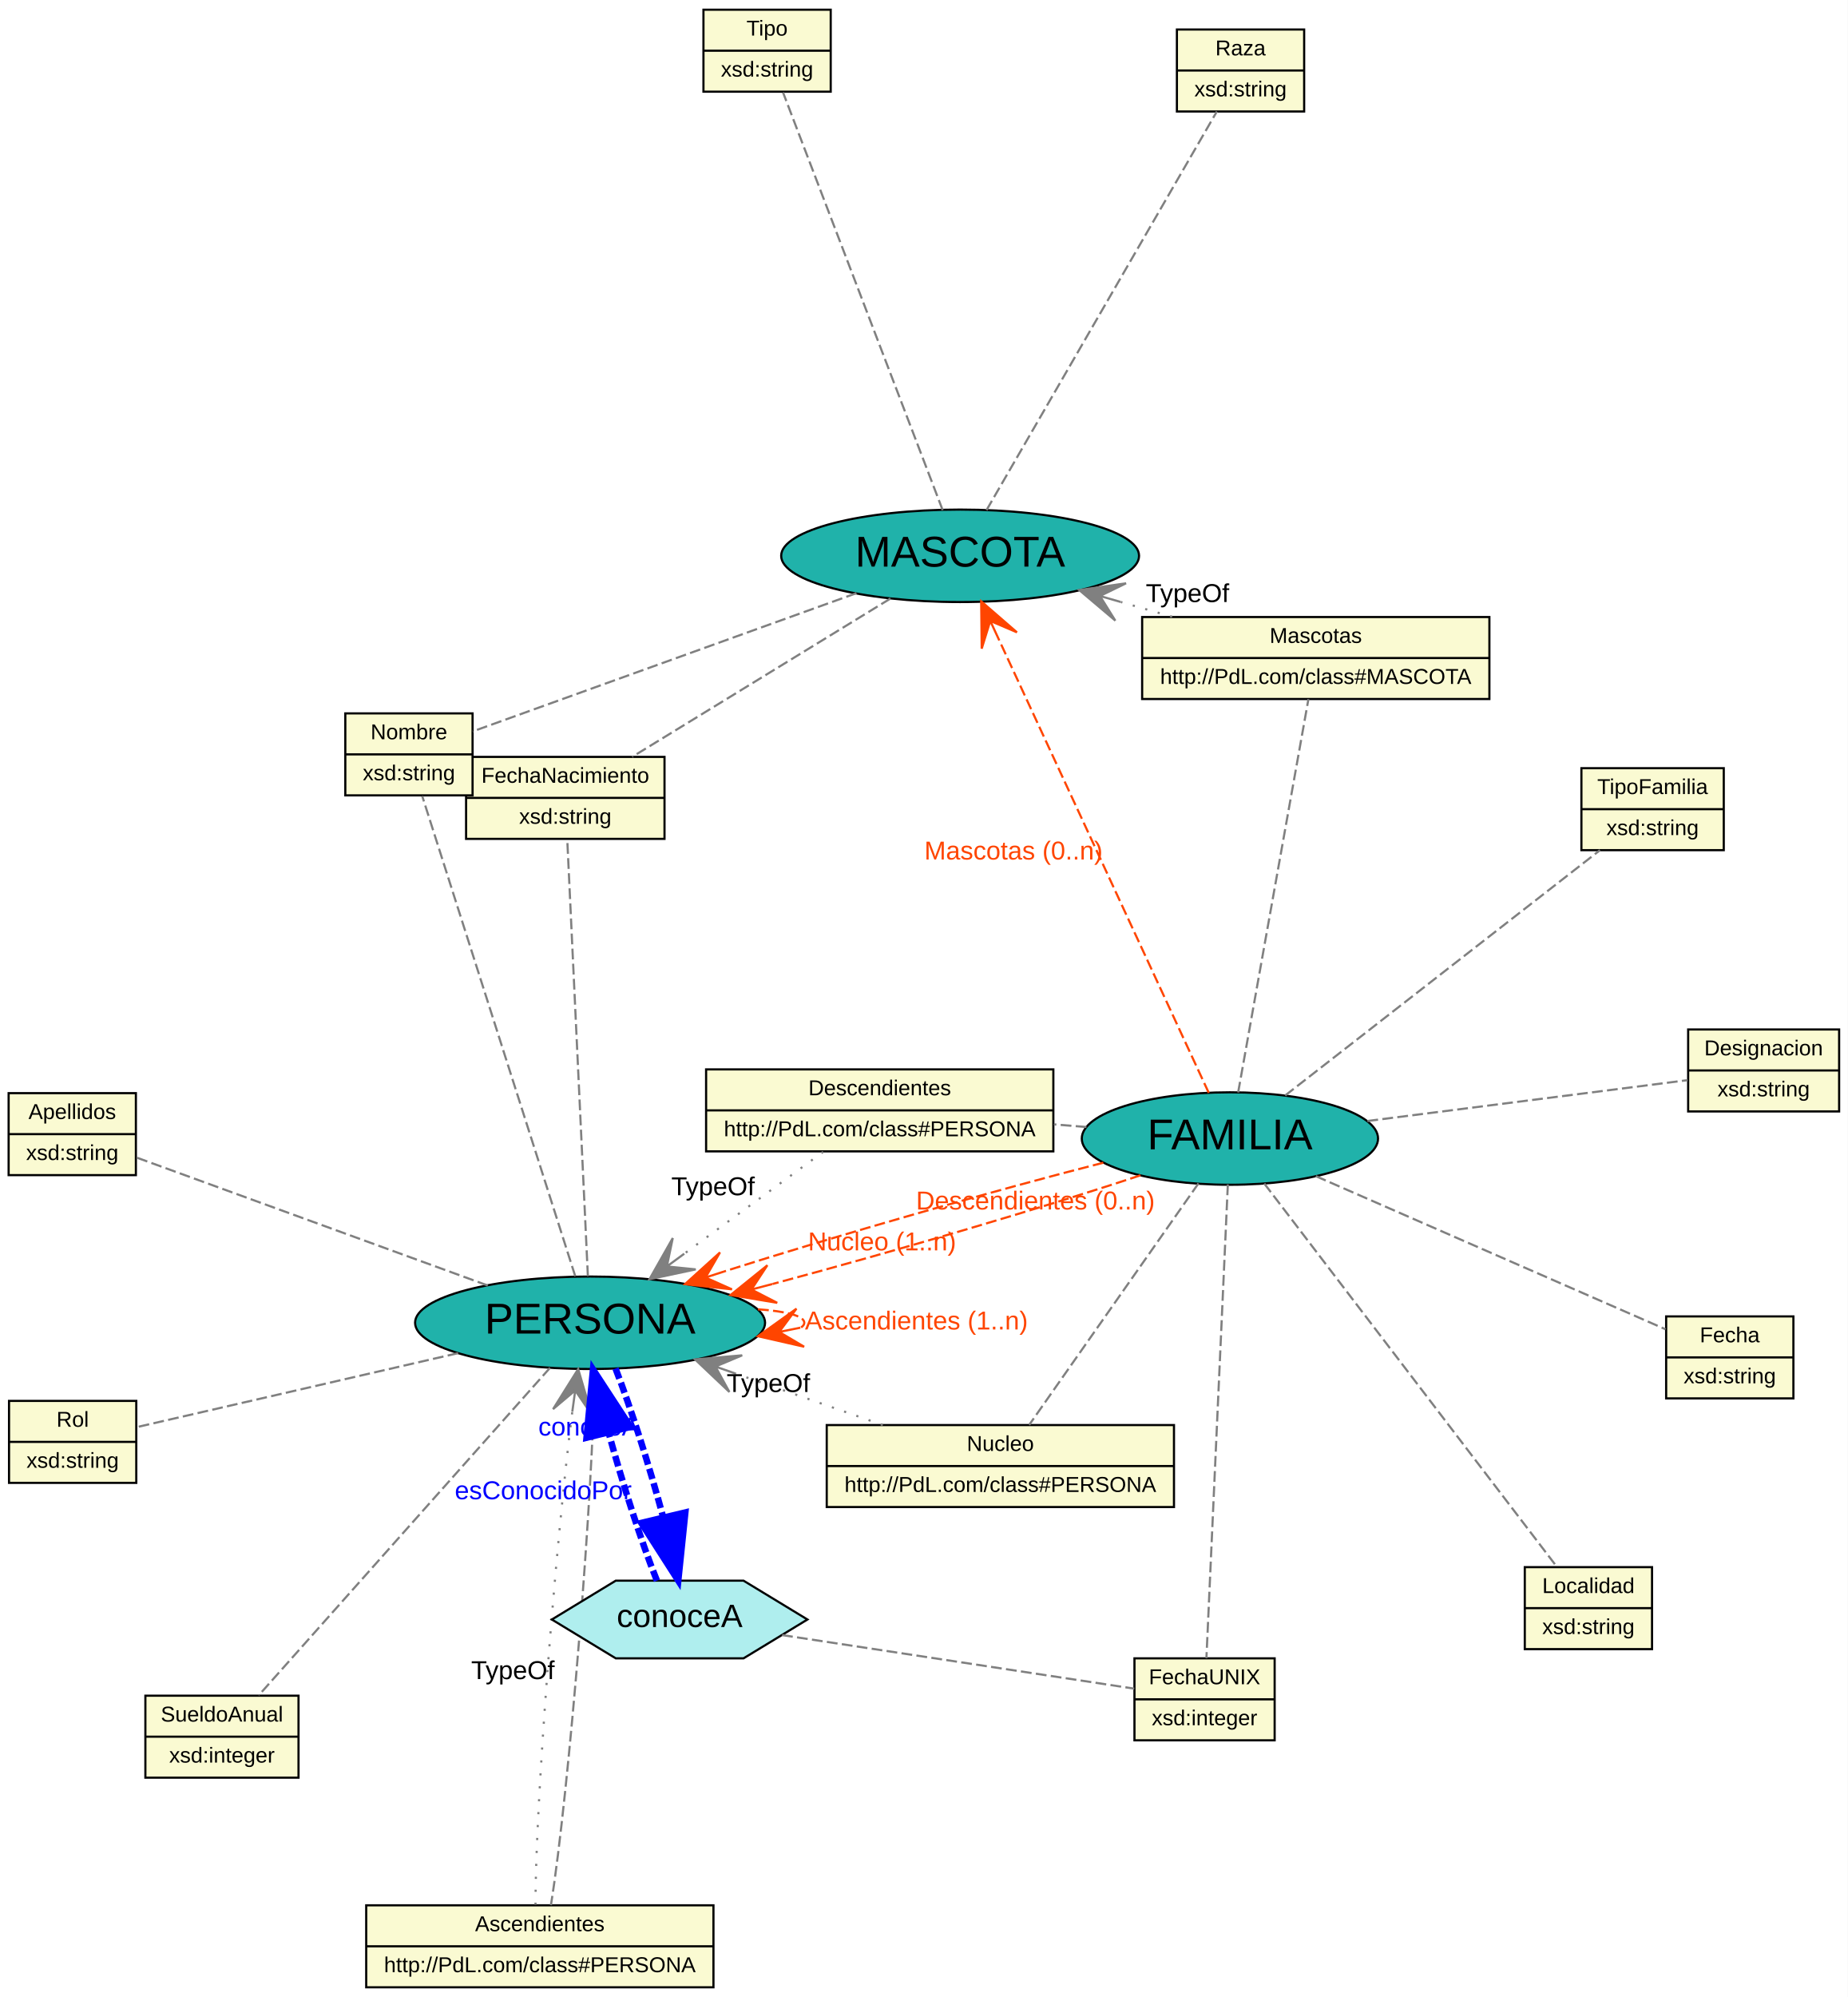
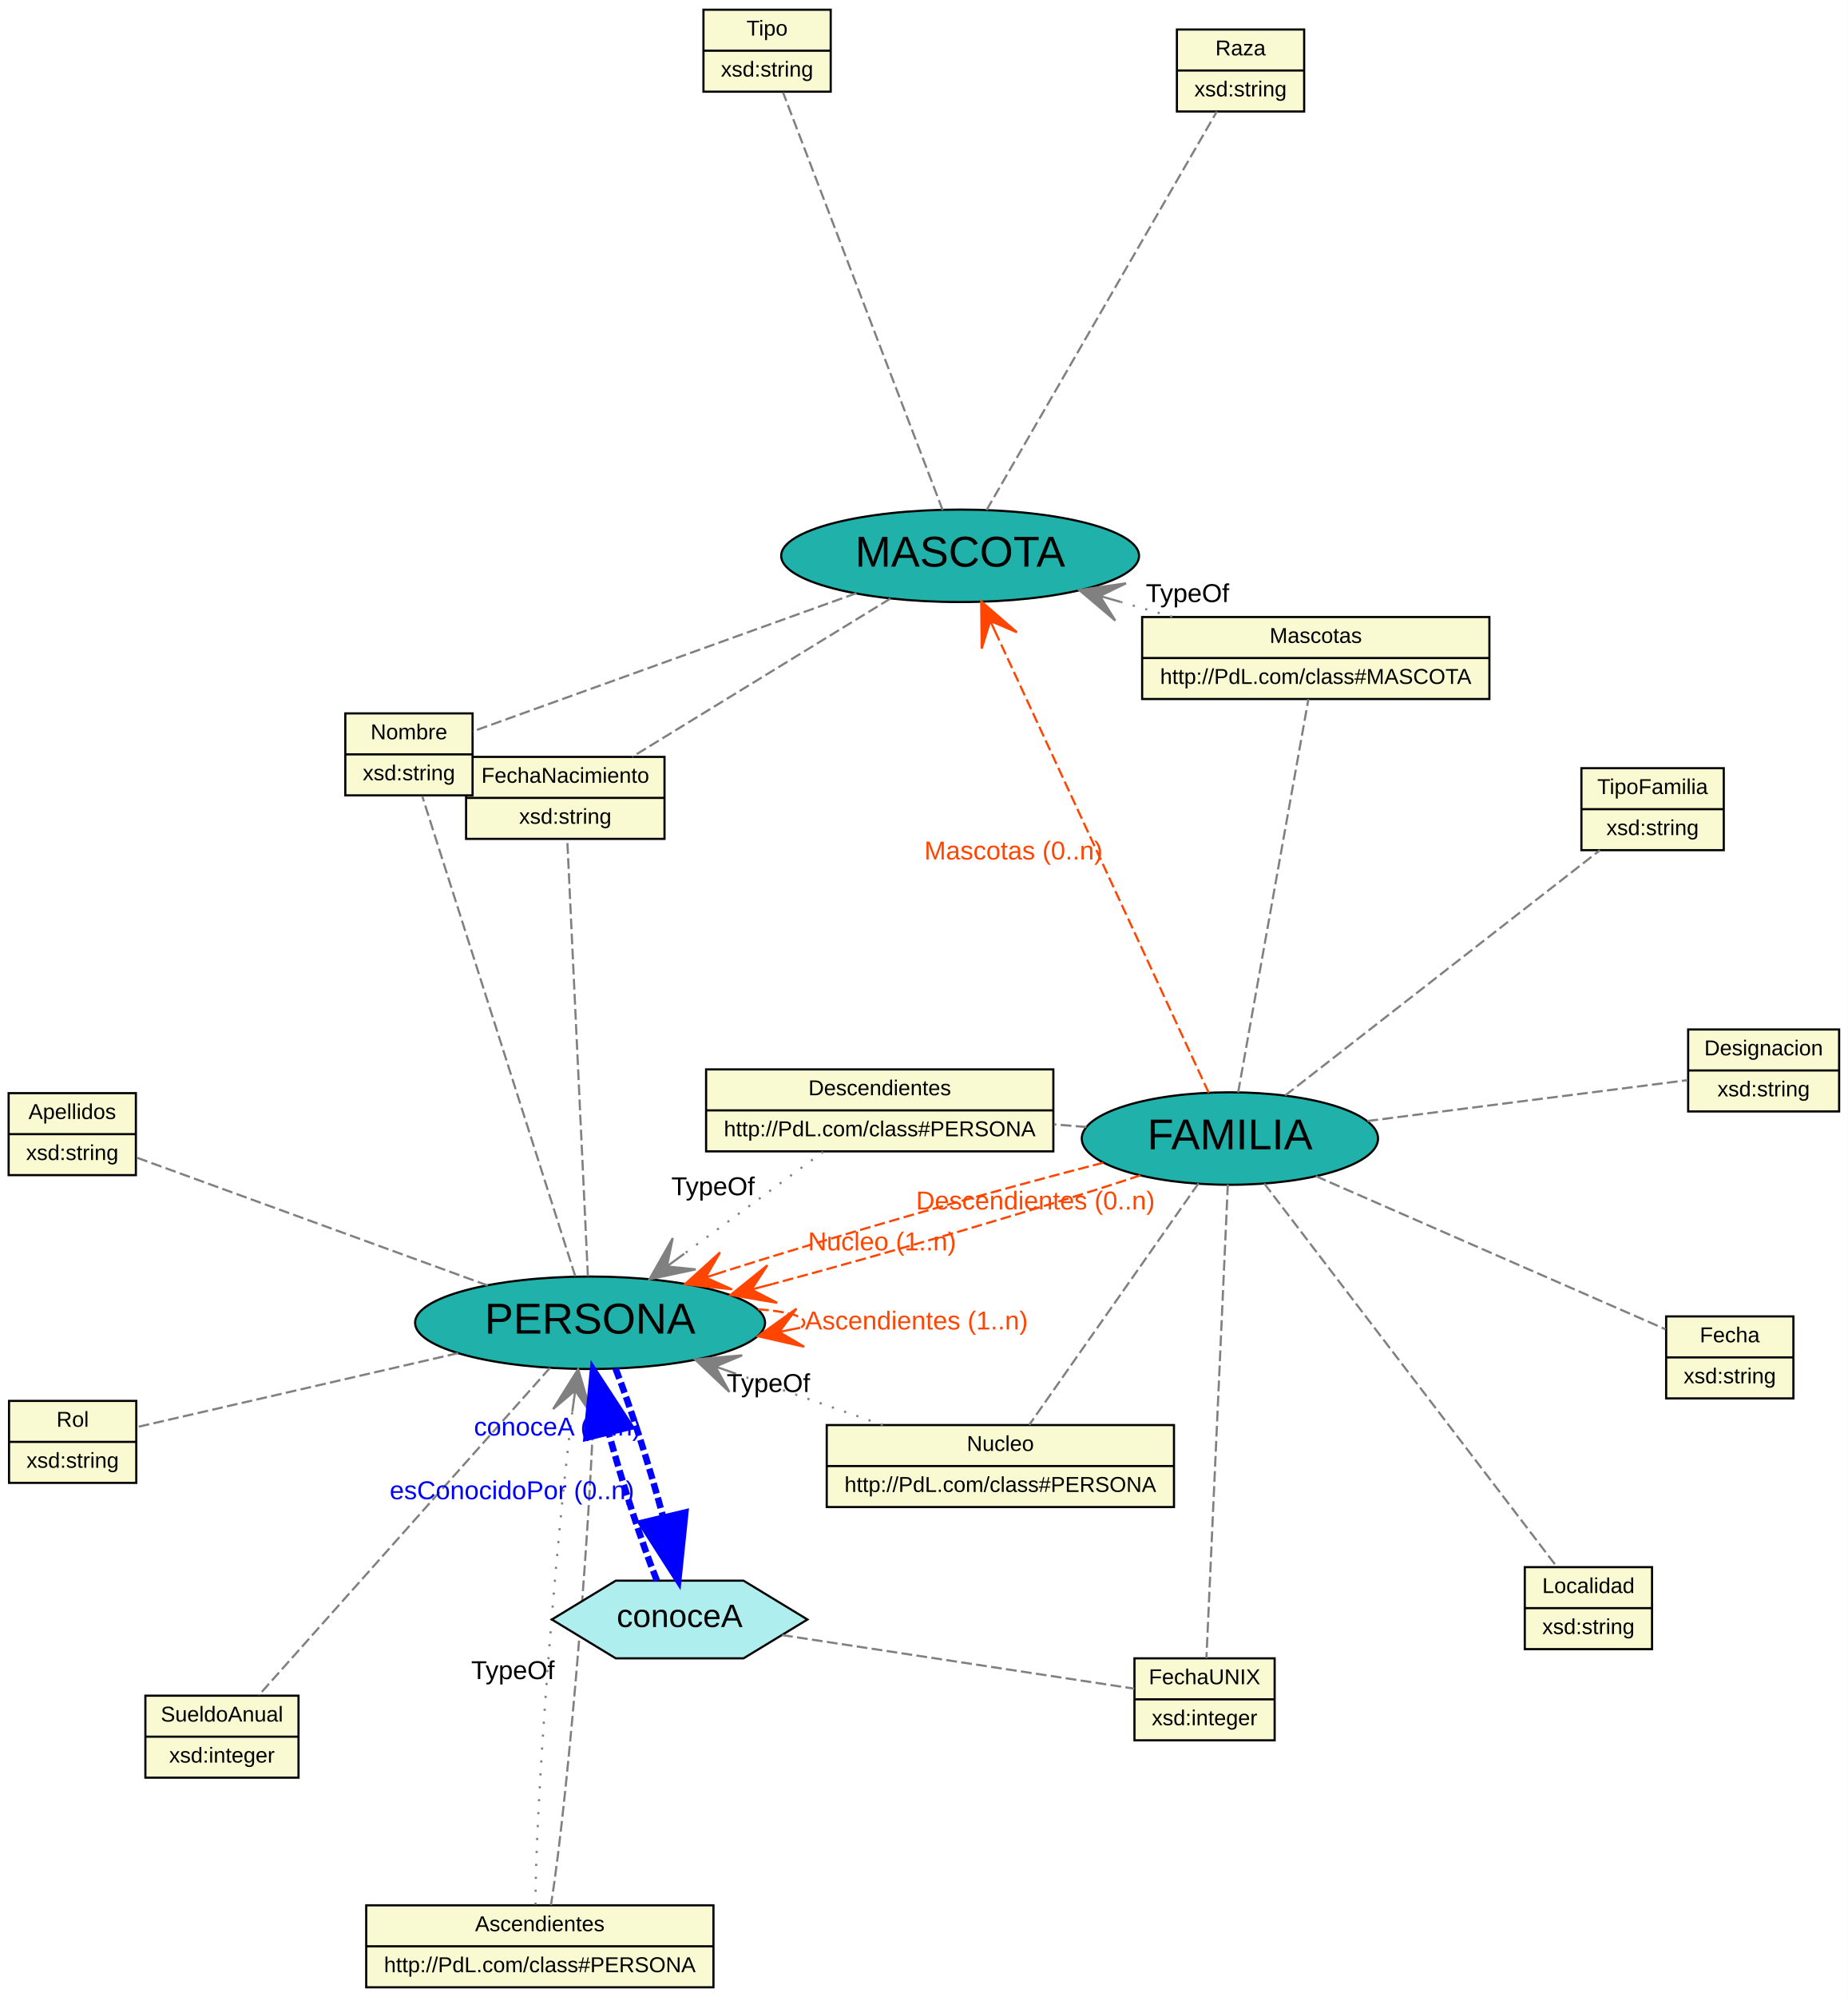
<svg xmlns="http://www.w3.org/2000/svg" width="857pt" height="926pt" viewBox="0.00 0.00 856.71 925.69">
  <g id="graph0" class="graph" transform="scale(1 1) rotate(0) translate(428.48 517.961)">
    <polygon fill="white" stroke="none" points="-428.48,407.73 -428.48,-517.961 428.225,-517.961 428.225,407.73 -428.48,407.73" />
    <g id="node1" class="node">
      <polygon fill="lightgoldenrodyellow" stroke="black" points="-424.48,26.758 -424.48,-11.242 -365.48,-11.242 -365.48,26.758 -424.48,26.758" />
      <text text-anchor="middle" x="-394.98" y="0.757" font-family="Arial" font-size="10.00">Apellidos</text>
      <polyline fill="none" stroke="black" points="-424.48,7.757 -365.48,7.757 " />
      <text text-anchor="middle" x="-394.98" y="19.758" font-family="Arial" font-size="10.00">xsd:string</text>
    </g>
    <g id="node2" class="node">
      <polygon fill="lightgoldenrodyellow" stroke="black" points="101.072,-193.94 101.072,-231.94 262.072,-231.94 262.072,-193.94 101.072,-193.94" />
      <text text-anchor="middle" x="181.572" y="-219.94" font-family="Arial" font-size="10.00">Mascotas</text>
      <polyline fill="none" stroke="black" points="101.072,-212.94 262.072,-212.94 " />
      <text text-anchor="middle" x="181.572" y="-200.94" font-family="Arial" font-size="10.00">http://PdL.com/class#MASCOTA</text>
    </g>
    <g id="node18" class="node">
      <ellipse fill="lightseagreen" stroke="black" cx="16.675" cy="-260.318" rx="82.964" ry="21.429" />
      <text text-anchor="middle" x="16.675" y="-255.318" font-family="Arial" font-size="20.00">MASCOTA</text>
    </g>
    <g id="edge20" class="edge">
      <path fill="none" stroke="grey" stroke-dasharray="1,5" d="M114.978,-232.074C107.156,-234.321 99.137,-236.625 91.217,-238.901" />
      <polygon fill="grey" stroke="grey" points="71.899,-244.451 88.636,-230.278 81.51,-241.69 91.121,-238.928 91.121,-238.928 91.121,-238.928 81.51,-241.69 93.607,-247.578 71.899,-244.451 71.899,-244.451" />
      <text text-anchor="middle" x="122.097" y="-238.887" font-family="Arial" font-size="12.00">TypeOf</text>
    </g>
    <g id="node3" class="node">
      <polygon fill="lightgoldenrodyellow" stroke="black" points="344.022,130.25 344.022,92.25 403.022,92.25 403.022,130.25 344.022,130.25" />
      <text text-anchor="middle" x="373.522" y="104.25" font-family="Arial" font-size="10.00">Fecha</text>
      <polyline fill="none" stroke="black" points="344.022,111.25 403.022,111.25 " />
      <text text-anchor="middle" x="373.522" y="123.25" font-family="Arial" font-size="10.00">xsd:string</text>
    </g>
    <g id="node4" class="node">
      <polygon fill="lightgoldenrodyellow" stroke="black" points="-212.384,-129.11 -212.384,-167.11 -120.384,-167.11 -120.384,-129.11 -212.384,-129.11" />
      <text text-anchor="middle" x="-166.384" y="-155.11" font-family="Arial" font-size="10.00">FechaNacimiento</text>
      <polyline fill="none" stroke="black" points="-212.384,-148.11 -120.384,-148.11 " />
      <text text-anchor="middle" x="-166.384" y="-136.11" font-family="Arial" font-size="10.00">xsd:string</text>
    </g>
    <g id="node5" class="node">
      <polygon fill="lightgoldenrodyellow" stroke="black" points="-102.327,-475.461 -102.327,-513.461 -43.327,-513.461 -43.327,-475.461 -102.327,-475.461" />
      <text text-anchor="middle" x="-72.827" y="-501.461" font-family="Arial" font-size="10.00">Tipo</text>
      <polyline fill="none" stroke="black" points="-102.327,-494.461 -43.327,-494.461 " />
      <text text-anchor="middle" x="-72.827" y="-482.461" font-family="Arial" font-size="10.00">xsd:string</text>
    </g>
    <g id="node6" class="node">
      <polygon fill="lightgoldenrodyellow" stroke="black" points="-101.101,15.743 -101.101,-22.257 59.899,-22.257 59.899,15.743 -101.101,15.743" />
      <text text-anchor="middle" x="-20.601" y="-10.257" font-family="Arial" font-size="10.00">Descendientes</text>
      <polyline fill="none" stroke="black" points="-101.101,-3.257 59.899,-3.257 " />
      <text text-anchor="middle" x="-20.601" y="8.743" font-family="Arial" font-size="10.00">http://PdL.com/class#PERSONA</text>
    </g>
    <g id="node17" class="node">
      <ellipse fill="lightseagreen" stroke="black" cx="-154.894" cy="95.194" rx="81.135" ry="21.429" />
      <text text-anchor="middle" x="-154.894" y="100.194" font-family="Arial" font-size="20.00">PERSONA</text>
    </g>
    <g id="edge21" class="edge">
      <path fill="none" stroke="grey" stroke-dasharray="1,5" d="M-46.813,15.959C-65.032,29.316 -89.754,47.439 -110.955,62.982" />
      <polygon fill="grey" stroke="grey" points="-127.363,75.011 -105.912,70.445 -119.298,69.099 -111.233,63.186 -111.233,63.186 -111.233,63.186 -119.298,69.099 -116.555,55.928 -127.363,75.011 -127.363,75.011" />
      <text text-anchor="middle" x="-97.884" y="36.071" font-family="Arial" font-size="12.00">TypeOf</text>
    </g>
    <g id="node7" class="node">
      <polygon fill="lightgoldenrodyellow" stroke="black" points="117.187,-466.282 117.187,-504.282 176.187,-504.282 176.187,-466.282 117.187,-466.282" />
      <text text-anchor="middle" x="146.687" y="-492.282" font-family="Arial" font-size="10.00">Raza</text>
      <polyline fill="none" stroke="black" points="117.187,-485.282 176.187,-485.282 " />
      <text text-anchor="middle" x="146.687" y="-473.282" font-family="Arial" font-size="10.00">xsd:string</text>
    </g>
    <g id="node8" class="node">
      <polygon fill="lightgoldenrodyellow" stroke="black" points="278.479,246.476 278.479,208.476 337.479,208.476 337.479,246.476 278.479,246.476" />
      <text text-anchor="middle" x="307.979" y="220.476" font-family="Arial" font-size="10.00">Localidad</text>
      <polyline fill="none" stroke="black" points="278.479,227.476 337.479,227.476 " />
      <text text-anchor="middle" x="307.979" y="239.476" font-family="Arial" font-size="10.00">xsd:string</text>
    </g>
    <g id="node9" class="node">
      <polygon fill="lightgoldenrodyellow" stroke="black" points="-424.296,169.41 -424.296,131.41 -365.296,131.41 -365.296,169.41 -424.296,169.41" />
      <text text-anchor="middle" x="-394.796" y="143.41" font-family="Arial" font-size="10.00">Rol</text>
      <polyline fill="none" stroke="black" points="-424.296,150.41 -365.296,150.41 " />
      <text text-anchor="middle" x="-394.796" y="162.41" font-family="Arial" font-size="10.00">xsd:string</text>
    </g>
    <g id="node10" class="node">
      <polygon fill="lightgoldenrodyellow" stroke="black" points="-361.075,306.06 -361.075,268.06 -290.075,268.06 -290.075,306.06 -361.075,306.06" />
      <text text-anchor="middle" x="-325.575" y="280.06" font-family="Arial" font-size="10.00">SueldoAnual</text>
      <polyline fill="none" stroke="black" points="-361.075,287.06 -290.075,287.06 " />
      <text text-anchor="middle" x="-325.575" y="299.06" font-family="Arial" font-size="10.00">xsd:integer</text>
    </g>
    <g id="node11" class="node">
      <polygon fill="lightgoldenrodyellow" stroke="black" points="97.505,288.747 97.505,250.747 162.505,250.747 162.505,288.747 97.505,288.747" />
      <text text-anchor="middle" x="130.005" y="262.747" font-family="Arial" font-size="10.00">FechaUNIX</text>
      <polyline fill="none" stroke="black" points="97.505,269.747 162.505,269.747 " />
      <text text-anchor="middle" x="130.005" y="281.747" font-family="Arial" font-size="10.00">xsd:integer</text>
    </g>
    <g id="node12" class="node">
      <polygon fill="lightgoldenrodyellow" stroke="black" points="-45.17,180.613 -45.17,142.613 115.83,142.613 115.83,180.613 -45.17,180.613" />
      <text text-anchor="middle" x="35.33" y="154.613" font-family="Arial" font-size="10.00">Nucleo</text>
      <polyline fill="none" stroke="black" points="-45.17,161.613 115.83,161.613 " />
      <text text-anchor="middle" x="35.33" y="173.613" font-family="Arial" font-size="10.00">http://PdL.com/class#PERSONA</text>
    </g>
    <g id="edge22" class="edge">
      <path fill="none" stroke="grey" stroke-dasharray="1,5" d="M-19.181,142.58C-40.409,135.168 -64.959,126.596 -87.294,118.797" />
      <polygon fill="grey" stroke="grey" points="-106.213,112.192 -90.298,127.281 -96.772,115.488 -87.331,118.785 -87.331,118.785 -87.331,118.785 -96.772,115.488 -84.364,110.288 -106.213,112.192 -106.213,112.192" />
      <text text-anchor="middle" x="-72.237" y="127.289" font-family="Arial" font-size="12.00">TypeOf</text>
    </g>
    <g id="node13" class="node">
      <polygon fill="lightgoldenrodyellow" stroke="black" points="-268.377,-149.276 -268.377,-187.276 -209.377,-187.276 -209.377,-149.276 -268.377,-149.276" />
      <text text-anchor="middle" x="-238.877" y="-175.276" font-family="Arial" font-size="10.00">Nombre</text>
      <polyline fill="none" stroke="black" points="-268.377,-168.276 -209.377,-168.276 " />
      <text text-anchor="middle" x="-238.877" y="-156.276" font-family="Arial" font-size="10.00">xsd:string</text>
    </g>
    <g id="node14" class="node">
      <polygon fill="lightgoldenrodyellow" stroke="black" points="-258.688,403.23 -258.688,365.23 -97.689,365.23 -97.689,403.23 -258.688,403.23" />
      <text text-anchor="middle" x="-178.188" y="377.23" font-family="Arial" font-size="10.00">Ascendientes</text>
      <polyline fill="none" stroke="black" points="-258.688,384.23 -97.689,384.23 " />
      <text text-anchor="middle" x="-178.188" y="396.23" font-family="Arial" font-size="10.00">http://PdL.com/class#PERSONA</text>
    </g>
    <g id="edge23" class="edge">
      <path fill="none" stroke="grey" stroke-dasharray="1,5" d="M-180.208,364.979C-180.223,318.617 -171.111,199.931 -163.158,136.548" />
      <polygon fill="grey" stroke="grey" points="-160.41,116.645 -172.061,135.226 -161.778,126.551 -163.146,136.457 -163.146,136.457 -163.146,136.457 -161.778,126.551 -154.23,137.688 -160.41,116.645 -160.41,116.645" />
      <text text-anchor="middle" x="-190.683" y="260.364" font-family="Arial" font-size="12.00">TypeOf</text>
    </g>
    <g id="node15" class="node">
      <polygon fill="lightgoldenrodyellow" stroke="black" points="354.225,-2.759 354.225,-40.759 424.225,-40.759 424.225,-2.759 354.225,-2.759" />
      <text text-anchor="middle" x="389.225" y="-28.759" font-family="Arial" font-size="10.00">Designacion</text>
      <polyline fill="none" stroke="black" points="354.225,-21.759 424.225,-21.759 " />
      <text text-anchor="middle" x="389.225" y="-9.759" font-family="Arial" font-size="10.00">xsd:string</text>
    </g>
    <g id="node16" class="node">
      <polygon fill="lightgoldenrodyellow" stroke="black" points="304.734,-123.876 304.734,-161.876 370.734,-161.876 370.734,-123.876 304.734,-123.876" />
      <text text-anchor="middle" x="337.734" y="-149.876" font-family="Arial" font-size="10.00">TipoFamilia</text>
      <polyline fill="none" stroke="black" points="304.734,-142.876 370.734,-142.876 " />
      <text text-anchor="middle" x="337.734" y="-130.876" font-family="Arial" font-size="10.00">xsd:string</text>
    </g>
    <g id="edge2" class="edge">
      <path fill="none" stroke="grey" stroke-dasharray="5,2" d="M-202.327,77.919C-250.84,60.251 -324.697,33.354 -365.43,18.519" />
    </g>
    <g id="edge4" class="edge">
      <path fill="none" stroke="grey" stroke-dasharray="5,2" d="M-155.913,73.602C-158.132,26.617 -163.368,-84.262 -165.479,-128.948" />
    </g>
    <g id="edge3" class="edge">
      <path fill="none" stroke="grey" stroke-dasharray="5,2" d="M-216.052,109.27C-263.807,120.261 -328.079,135.054 -365.116,143.579" />
    </g>
    <g id="edge5" class="edge">
      <path fill="none" stroke="grey" stroke-dasharray="5,2" d="M-173.485,116.092C-206.835,153.582 -276.344,231.718 -308.535,267.905" />
    </g>
    <g id="edge1" class="edge">
      <path fill="none" stroke="grey" stroke-dasharray="5,2" d="M-161.766,73.633C-177.789,23.367 -217.42,-100.96 -232.716,-148.948" />
    </g>
    <g id="edge6" class="edge">
      <path fill="none" stroke="grey" stroke-dasharray="5,2" d="M-152.88,116.748C-153.19,171.178 -164.71,313.5 -173.047,365.152" />
    </g>
    <g id="edge24" class="edge">
      <path fill="none" stroke="orangered" stroke-dasharray="5,2" d="M-77.029,88.949C-64.315,89.843 -55.576,91.924 -55.576,95.194 -55.576,96.011 -56.123,96.754 -57.14,97.423" />
      <polygon fill="orangered" stroke="orangered" points="-77.029,101.439 -55.644,106.303 -67.227,99.46 -57.425,97.481 -57.425,97.481 -57.425,97.481 -67.227,99.46 -59.206,88.659 -77.029,101.439 -77.029,101.439" />
      <text text-anchor="middle" x="-3.576" y="98.294" font-family="Arial" font-size="12.00" fill="orangered">Ascendientes (1..n) </text>
    </g>
    <g id="node20" class="node">
      <polygon fill="paleturquoise" stroke="black" points="-54.116,232.744 -83.743,214.744 -142.995,214.744 -172.622,232.744 -142.995,250.744 -83.743,250.744 -54.116,232.744" />
      <text text-anchor="middle" x="-113.369" y="236.244" font-family="Arial" font-size="15.00">conoceA</text>
    </g>
    <g id="edge28" class="edge">
      <path fill="none" stroke="blue" stroke-width="3" stroke-dasharray="5,2" d="M-143.091,116.414C-135.935,134.74 -127.316,161.871 -121.002,185.328" />
      <polygon fill="blue" stroke="blue" stroke-width="3" points="-110.735,183.119 -114.007,214.735 -131.165,187.979 -110.735,183.119" />
-       <text text-anchor="middle" x="-155.547" y="147.471" font-family="Arial" font-size="12.00" fill="blue">conoceA</text>
+       <text text-anchor="middle" x="-170.047" y="147.471" font-family="Arial" font-size="12.00" fill="blue">conoceA (0..n)</text>
    </g>
    <g id="edge10" class="edge">
      <path fill="none" stroke="grey" stroke-dasharray="5,2" d="M-15.63,-240.516C-49.4,-219.816 -102.017,-187.564 -135.316,-167.153" />
    </g>
    <g id="edge7" class="edge">
      <path fill="none" stroke="grey" stroke-dasharray="5,2" d="M8.575,-281.51C-8.681,-326.651 -48.84,-431.709 -65.441,-475.139" />
    </g>
    <g id="edge9" class="edge">
      <path fill="none" stroke="grey" stroke-dasharray="5,2" d="M28.907,-281.482C54.128,-325.124 111.568,-424.514 135.694,-466.26" />
    </g>
    <g id="edge8" class="edge">
      <path fill="none" stroke="grey" stroke-dasharray="5,2" d="M-31.392,-243.006C-83.732,-224.155 -165.78,-194.603 -209.363,-178.906" />
    </g>
    <g id="node19" class="node">
      <ellipse fill="lightseagreen" stroke="black" cx="141.764" cy="9.797" rx="68.679" ry="21.429" />
      <text text-anchor="middle" x="141.764" y="14.797" font-family="Arial" font-size="20.00">FAMILIA</text>
    </g>
    <g id="edge18" class="edge">
      <path fill="none" stroke="grey" stroke-dasharray="5,2" d="M145.581,-11.56C153.326,-54.896 170.778,-152.545 178.165,-193.881" />
    </g>
    <g id="edge12" class="edge">
      <path fill="none" stroke="grey" stroke-dasharray="5,2" d="M181.604,27.237C227.678,47.406 302.465,80.145 343.761,98.222" />
    </g>
    <g id="edge17" class="edge">
      <path fill="none" stroke="grey" stroke-dasharray="5,2" d="M75.255,4.45C70.263,4.048 65.195,3.641 60.129,3.234" />
    </g>
    <g id="edge13" class="edge">
      <path fill="none" stroke="grey" stroke-dasharray="5,2" d="M157.701,30.669C189.878,72.808 262.178,167.495 293.287,208.236" />
    </g>
    <g id="edge11" class="edge">
      <path fill="none" stroke="grey" stroke-dasharray="5,2" d="M140.802,31.07C138.558,80.664 133.01,203.33 130.868,250.677" />
    </g>
    <g id="edge16" class="edge">
      <path fill="none" stroke="grey" stroke-dasharray="5,2" d="M127.188,30.588C106.464,60.148 68.779,113.902 48.724,142.508" />
    </g>
    <g id="edge15" class="edge">
      <path fill="none" stroke="grey" stroke-dasharray="5,2" d="M205.491,1.67C252.749,-4.356 315.415,-12.347 353.996,-17.267" />
    </g>
    <g id="edge14" class="edge">
      <path fill="none" stroke="grey" stroke-dasharray="5,2" d="M167.384,-10.162C205.356,-39.745 276.089,-94.85 313.342,-123.872" />
    </g>
    <g id="edge25" class="edge">
      <path fill="none" stroke="orangered" stroke-dasharray="5,2" d="M100.304,26.846C56.298,41.528 -14.449,62.315 -70.307,77.222" />
      <polygon fill="orangered" stroke="orangered" points="-89.755,82.328 -68.125,85.954 -80.083,79.788 -70.41,77.249 -70.41,77.249 -70.41,77.249 -80.083,79.788 -72.696,68.544 -89.755,82.328 -89.755,82.328" />
      <text text-anchor="middle" x="-19.502" y="61.634" font-family="Arial" font-size="12.00" fill="orangered">Nucleo (1..n) </text>
    </g>
    <g id="edge26" class="edge">
      <path fill="none" stroke="orangered" stroke-dasharray="5,2" d="M83.055,21.017C32.548,33.847 -40.13,54.689 -91.855,71.131" />
      <polygon fill="orangered" stroke="orangered" points="-110.904,77.304 -89.104,79.7 -101.391,74.222 -91.878,71.139 -91.878,71.139 -91.878,71.139 -101.391,74.222 -94.653,62.577 -110.904,77.304 -110.904,77.304" />
      <text text-anchor="middle" x="51.6" y="42.674" font-family="Arial" font-size="12.00" fill="orangered">Descendientes (0..n) </text>
    </g>
    <g id="edge27" class="edge">
      <path fill="none" stroke="orangered" stroke-dasharray="5,2" d="M131.948,-11.399C111.031,-56.567 61.788,-162.902 34.929,-220.901" />
      <polygon fill="orangered" stroke="orangered" points="26.445,-239.221 26.683,-217.291 30.648,-230.147 34.85,-221.073 34.85,-221.073 34.85,-221.073 30.648,-230.147 43.017,-224.855 26.445,-239.221 26.445,-239.221" />
      <text text-anchor="middle" x="41.439" y="-119.55" font-family="Arial" font-size="12.00" fill="orangered">Mascotas (0..n) </text>
    </g>
    <g id="edge19" class="edge">
      <path fill="none" stroke="grey" stroke-dasharray="5,2" d="M-65.866,239.967C-17.726,247.286 55.461,258.413 97.408,264.791" />
    </g>
    <g id="edge29" class="edge">
      <path fill="none" stroke="blue" stroke-width="3" stroke-dasharray="5,2" d="M-123.895,214.737C-130.945,197.311 -139.726,170.097 -146.331,146.03" />
      <polygon fill="blue" stroke="blue" stroke-width="3" points="-156.542,148.477 -153.529,116.836 -136.153,143.45 -156.542,148.477" />
-       <text text-anchor="middle" x="-176.613" y="176.983" font-family="Arial" font-size="12.00" fill="blue">esConocidoPor</text>
+       <text text-anchor="middle" x="-191.113" y="176.983" font-family="Arial" font-size="12.00" fill="blue">esConocidoPor (0..n)</text>
    </g>
  </g>
</svg>
